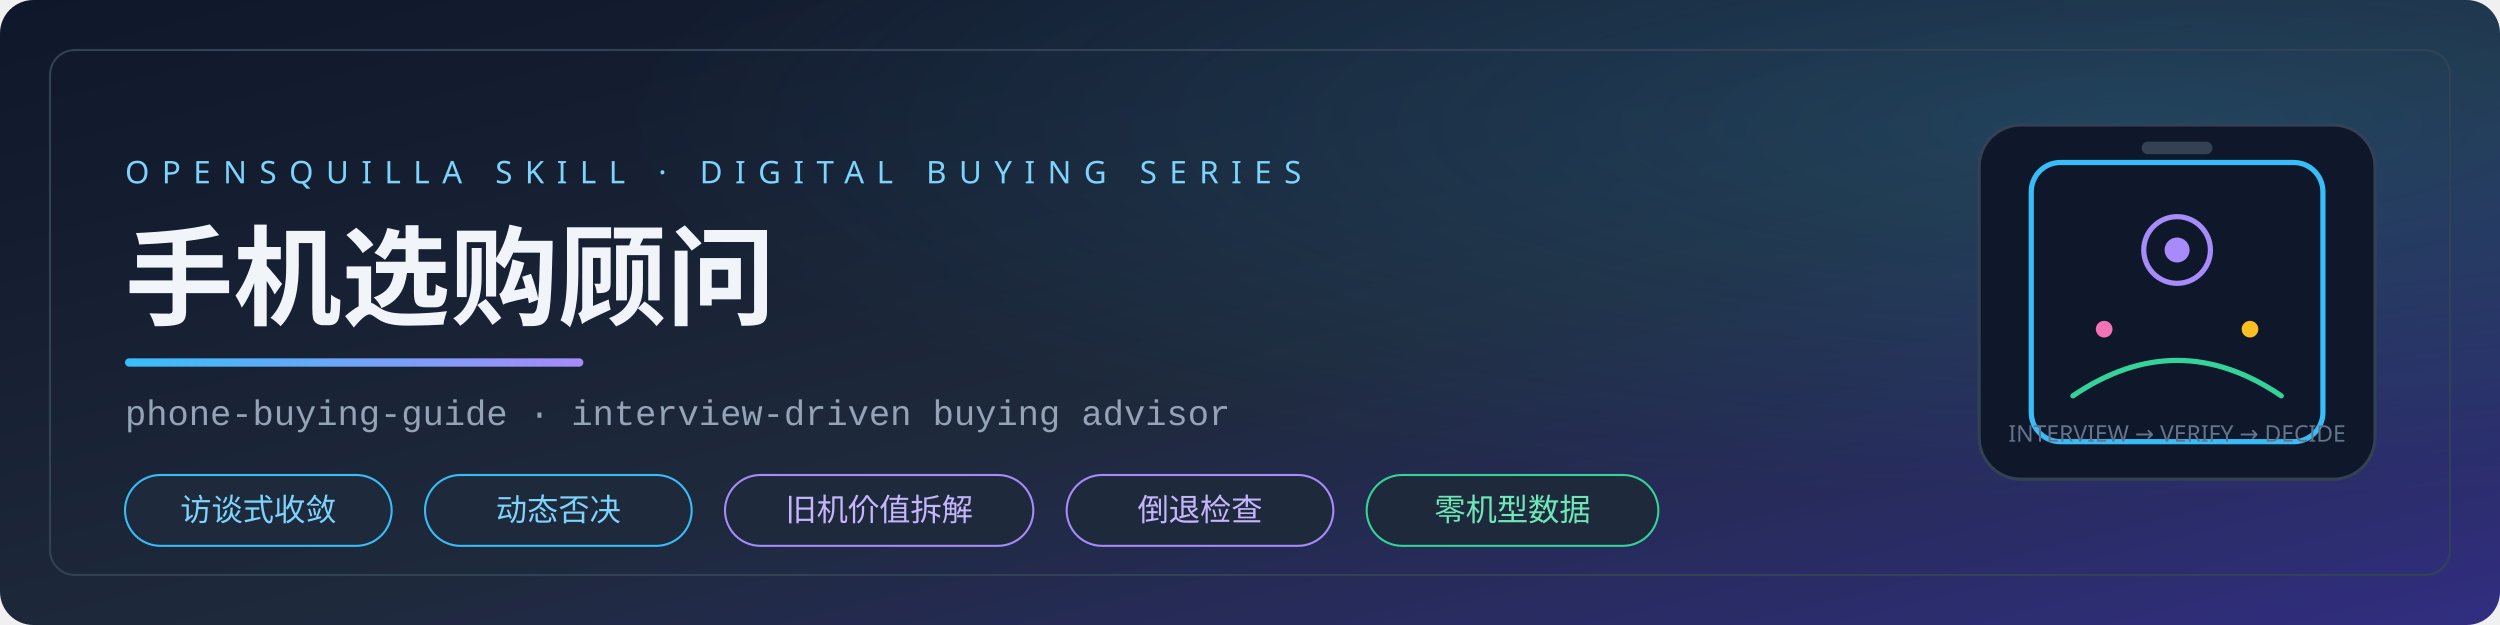
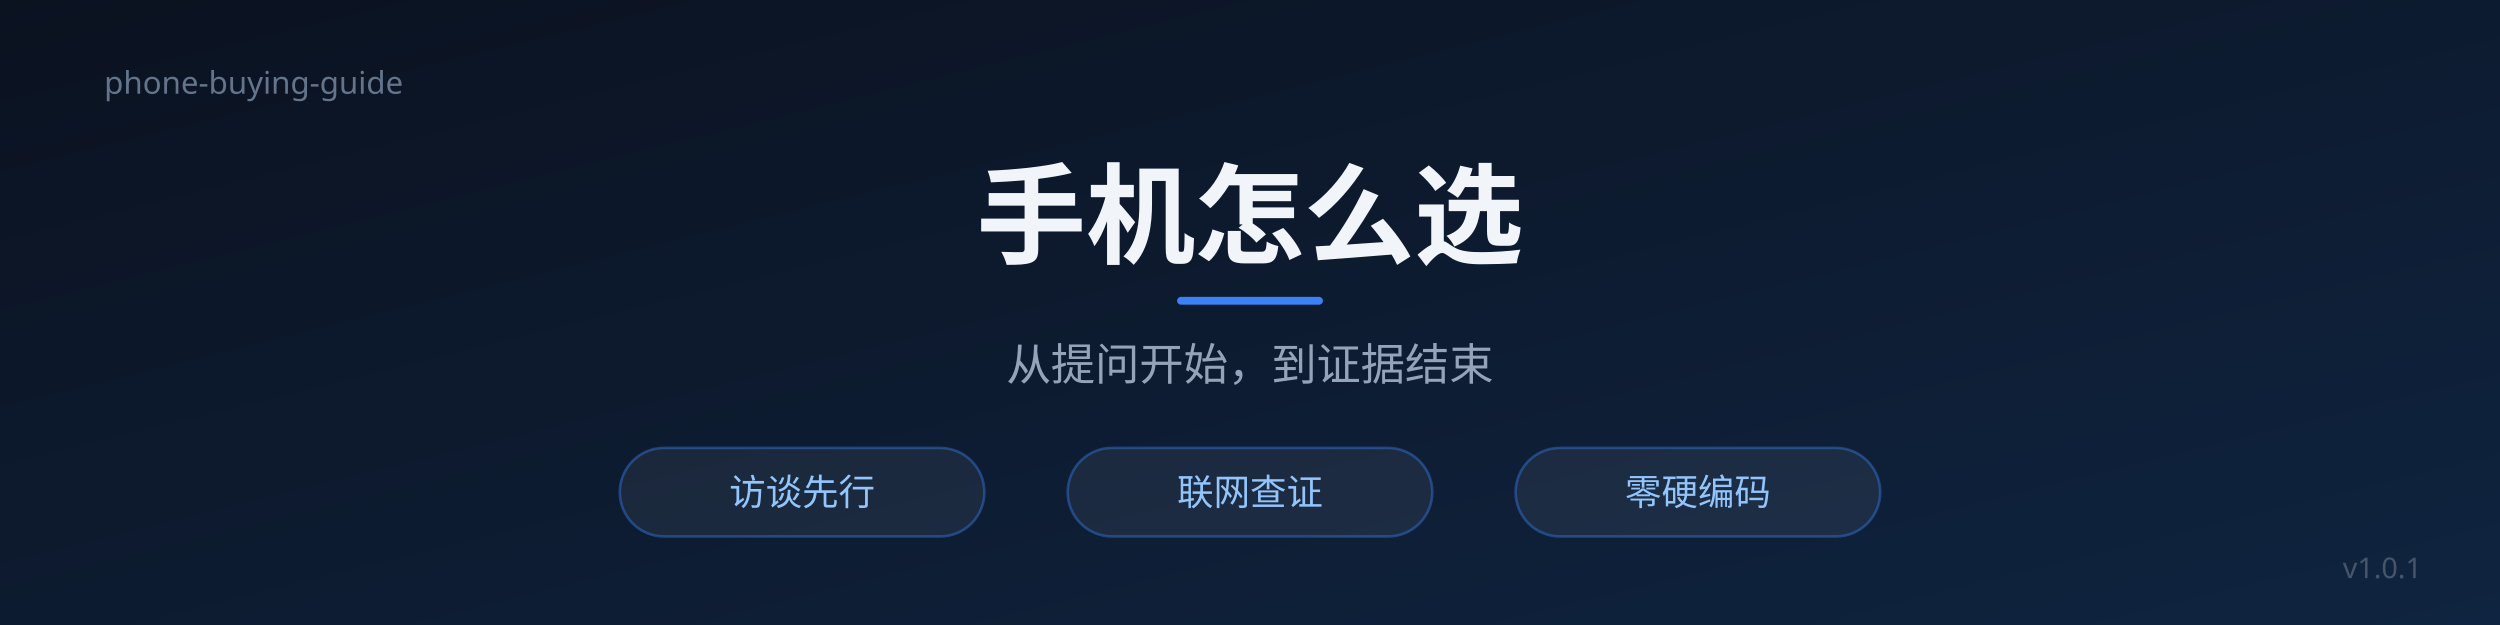
- <svg xmlns="http://www.w3.org/2000/svg" width="1200" height="300" viewBox="0 0 1200 300">
+ <svg xmlns="http://www.w3.org/2000/svg" width="960" height="240" viewBox="0 0 960 240" role="img" aria-label="phone-buying-guide banner">
  <defs>
-     <linearGradient id="bg" x1="0%" y1="0%" x2="100%" y2="100%">
-       <stop offset="0%" stop-color="#0f172a" />
-       <stop offset="55%" stop-color="#1e293b" />
-       <stop offset="100%" stop-color="#312e81" />
+     <linearGradient id="bg" x1="0" y1="0" x2="1" y2="1">
+       <stop offset="0" stop-color="#0b1220" />
+       <stop offset="1" stop-color="#0f2440" />
    </linearGradient>
-     <linearGradient id="accent" x1="0%" y1="0%" x2="100%" y2="0%">
-       <stop offset="0%" stop-color="#38bdf8" />
-       <stop offset="100%" stop-color="#a78bfa" />
-     </linearGradient>
-     <radialGradient id="glow" cx="85%" cy="20%" r="60%">
-       <stop offset="0%" stop-color="#38bdf8" stop-opacity="0.18" />
-       <stop offset="100%" stop-color="#38bdf8" stop-opacity="0" />
-     </radialGradient>
  </defs>
-   <rect width="1200" height="300" rx="16" fill="url(#bg)" />
-   <rect width="1200" height="300" rx="16" fill="url(#glow)" />
-   <rect x="24" y="24" width="1152" height="252" rx="12" fill="none" stroke="#334155" stroke-width="1" />
-   <text x="60" y="88" font-family="'PingFang SC','Microsoft YaHei','Noto Sans SC',sans-serif" font-size="15" fill="#7dd3fc" letter-spacing="6">OPENSQUILLA SKILL · DIGITAL BUYING SERIES</text>
-   <text x="60" y="152" font-family="'PingFang SC','Microsoft YaHei','Noto Sans SC',sans-serif" font-size="52" font-weight="700" fill="#f1f5f9">手机选购顾问</text>
-   <rect x="60" y="172" width="220" height="4" rx="2" fill="url(#accent)" />
-   <text x="60" y="204" font-family="Consolas,'Courier New',monospace" font-size="17" fill="#94a3b8">phone-buying-guide · interview-driven buying advisor</text>
-   <g font-family="'PingFang SC','Microsoft YaHei',sans-serif" font-size="15">
-     <rect x="60" y="228" width="128" height="34" rx="17" fill="#1e293b" stroke="#38bdf8" stroke-width="1" />
-     <text x="124" y="250" text-anchor="middle" fill="#7dd3fc">访谈式收敛</text>
-     <rect x="204" y="228" width="128" height="34" rx="17" fill="#1e293b" stroke="#38bdf8" stroke-width="1" />
-     <text x="268" y="250" text-anchor="middle" fill="#7dd3fc">动态否决</text>
-     <rect x="348" y="228" width="148" height="34" rx="17" fill="#1e293b" stroke="#a78bfa" stroke-width="1" />
-     <text x="422" y="250" text-anchor="middle" fill="#c4b5fd">旧机价值拆解</text>
-     <rect x="512" y="228" width="128" height="34" rx="17" fill="#1e293b" stroke="#a78bfa" stroke-width="1" />
-     <text x="576" y="250" text-anchor="middle" fill="#c4b5fd">倒退检查</text>
-     <rect x="656" y="228" width="140" height="34" rx="17" fill="#1e293b" stroke="#34d399" stroke-width="1" />
-     <text x="726" y="250" text-anchor="middle" fill="#6ee7b7">零机型数据</text>
+   <rect width="960" height="240" fill="url(#bg)" />
+   <g font-family="'Segoe UI','PingFang SC','Microsoft YaHei',sans-serif" text-anchor="middle">
+     <text x="480" y="98" font-size="42" font-weight="700" fill="#f1f5f9">手机怎么选</text>
+     <rect x="452" y="114" width="56" height="3" rx="1.5" fill="#3b82f6" />
+     <text x="480" y="146" font-size="17" fill="#94a3b8">从提问开始，到证据结束</text>
+     <g font-size="14">
+       <rect x="238" y="172" width="140" height="34" rx="17" fill="#ffffff" fill-opacity="0.06" stroke="#3b82f6" stroke-opacity="0.4" />
+       <text x="308" y="194" fill="#93c5fd">访谈先行</text>
+       <rect x="410" y="172" width="140" height="34" rx="17" fill="#ffffff" fill-opacity="0.06" stroke="#3b82f6" stroke-opacity="0.4" />
+       <text x="480" y="194" fill="#93c5fd">联网查证</text>
+       <rect x="582" y="172" width="140" height="34" rx="17" fill="#ffffff" fill-opacity="0.06" stroke="#3b82f6" stroke-opacity="0.4" />
+       <text x="652" y="194" fill="#93c5fd">零硬编码</text>
+     </g>
  </g>
-   <g transform="translate(950,60)">
-     <rect x="0" y="0" width="190" height="170" rx="20" fill="#0f172a" stroke="#334155" stroke-width="1.5" />
-     <rect x="25" y="18" width="140" height="134" rx="14" fill="none" stroke="#38bdf8" stroke-width="2.5" />
-     <rect x="78" y="8" width="34" height="6" rx="3" fill="#334155" />
-     <circle cx="95" cy="60" r="16" fill="none" stroke="#a78bfa" stroke-width="2.5" />
-     <circle cx="95" cy="60" r="6" fill="#a78bfa" />
-     <path d="M45 130 Q95 96 145 130" fill="none" stroke="#34d399" stroke-width="2.5" stroke-linecap="round" />
-     <circle cx="60" cy="98" r="4" fill="#f472b6" />
-     <circle cx="130" cy="98" r="4" fill="#fbbf24" />
-     <text x="95" y="152" text-anchor="middle" font-family="sans-serif" font-size="11" fill="#64748b">INTERVIEW → VERIFY → DECIDE</text>
-   </g>
+   <text x="40" y="36" font-size="12" fill="#64748b" font-family="'Segoe UI',sans-serif">phone-buying-guide</text>
+   <text x="930" y="222" font-size="11" fill="#475569" text-anchor="end" font-family="'Segoe UI',sans-serif">v1.0.1</text>
</svg>
